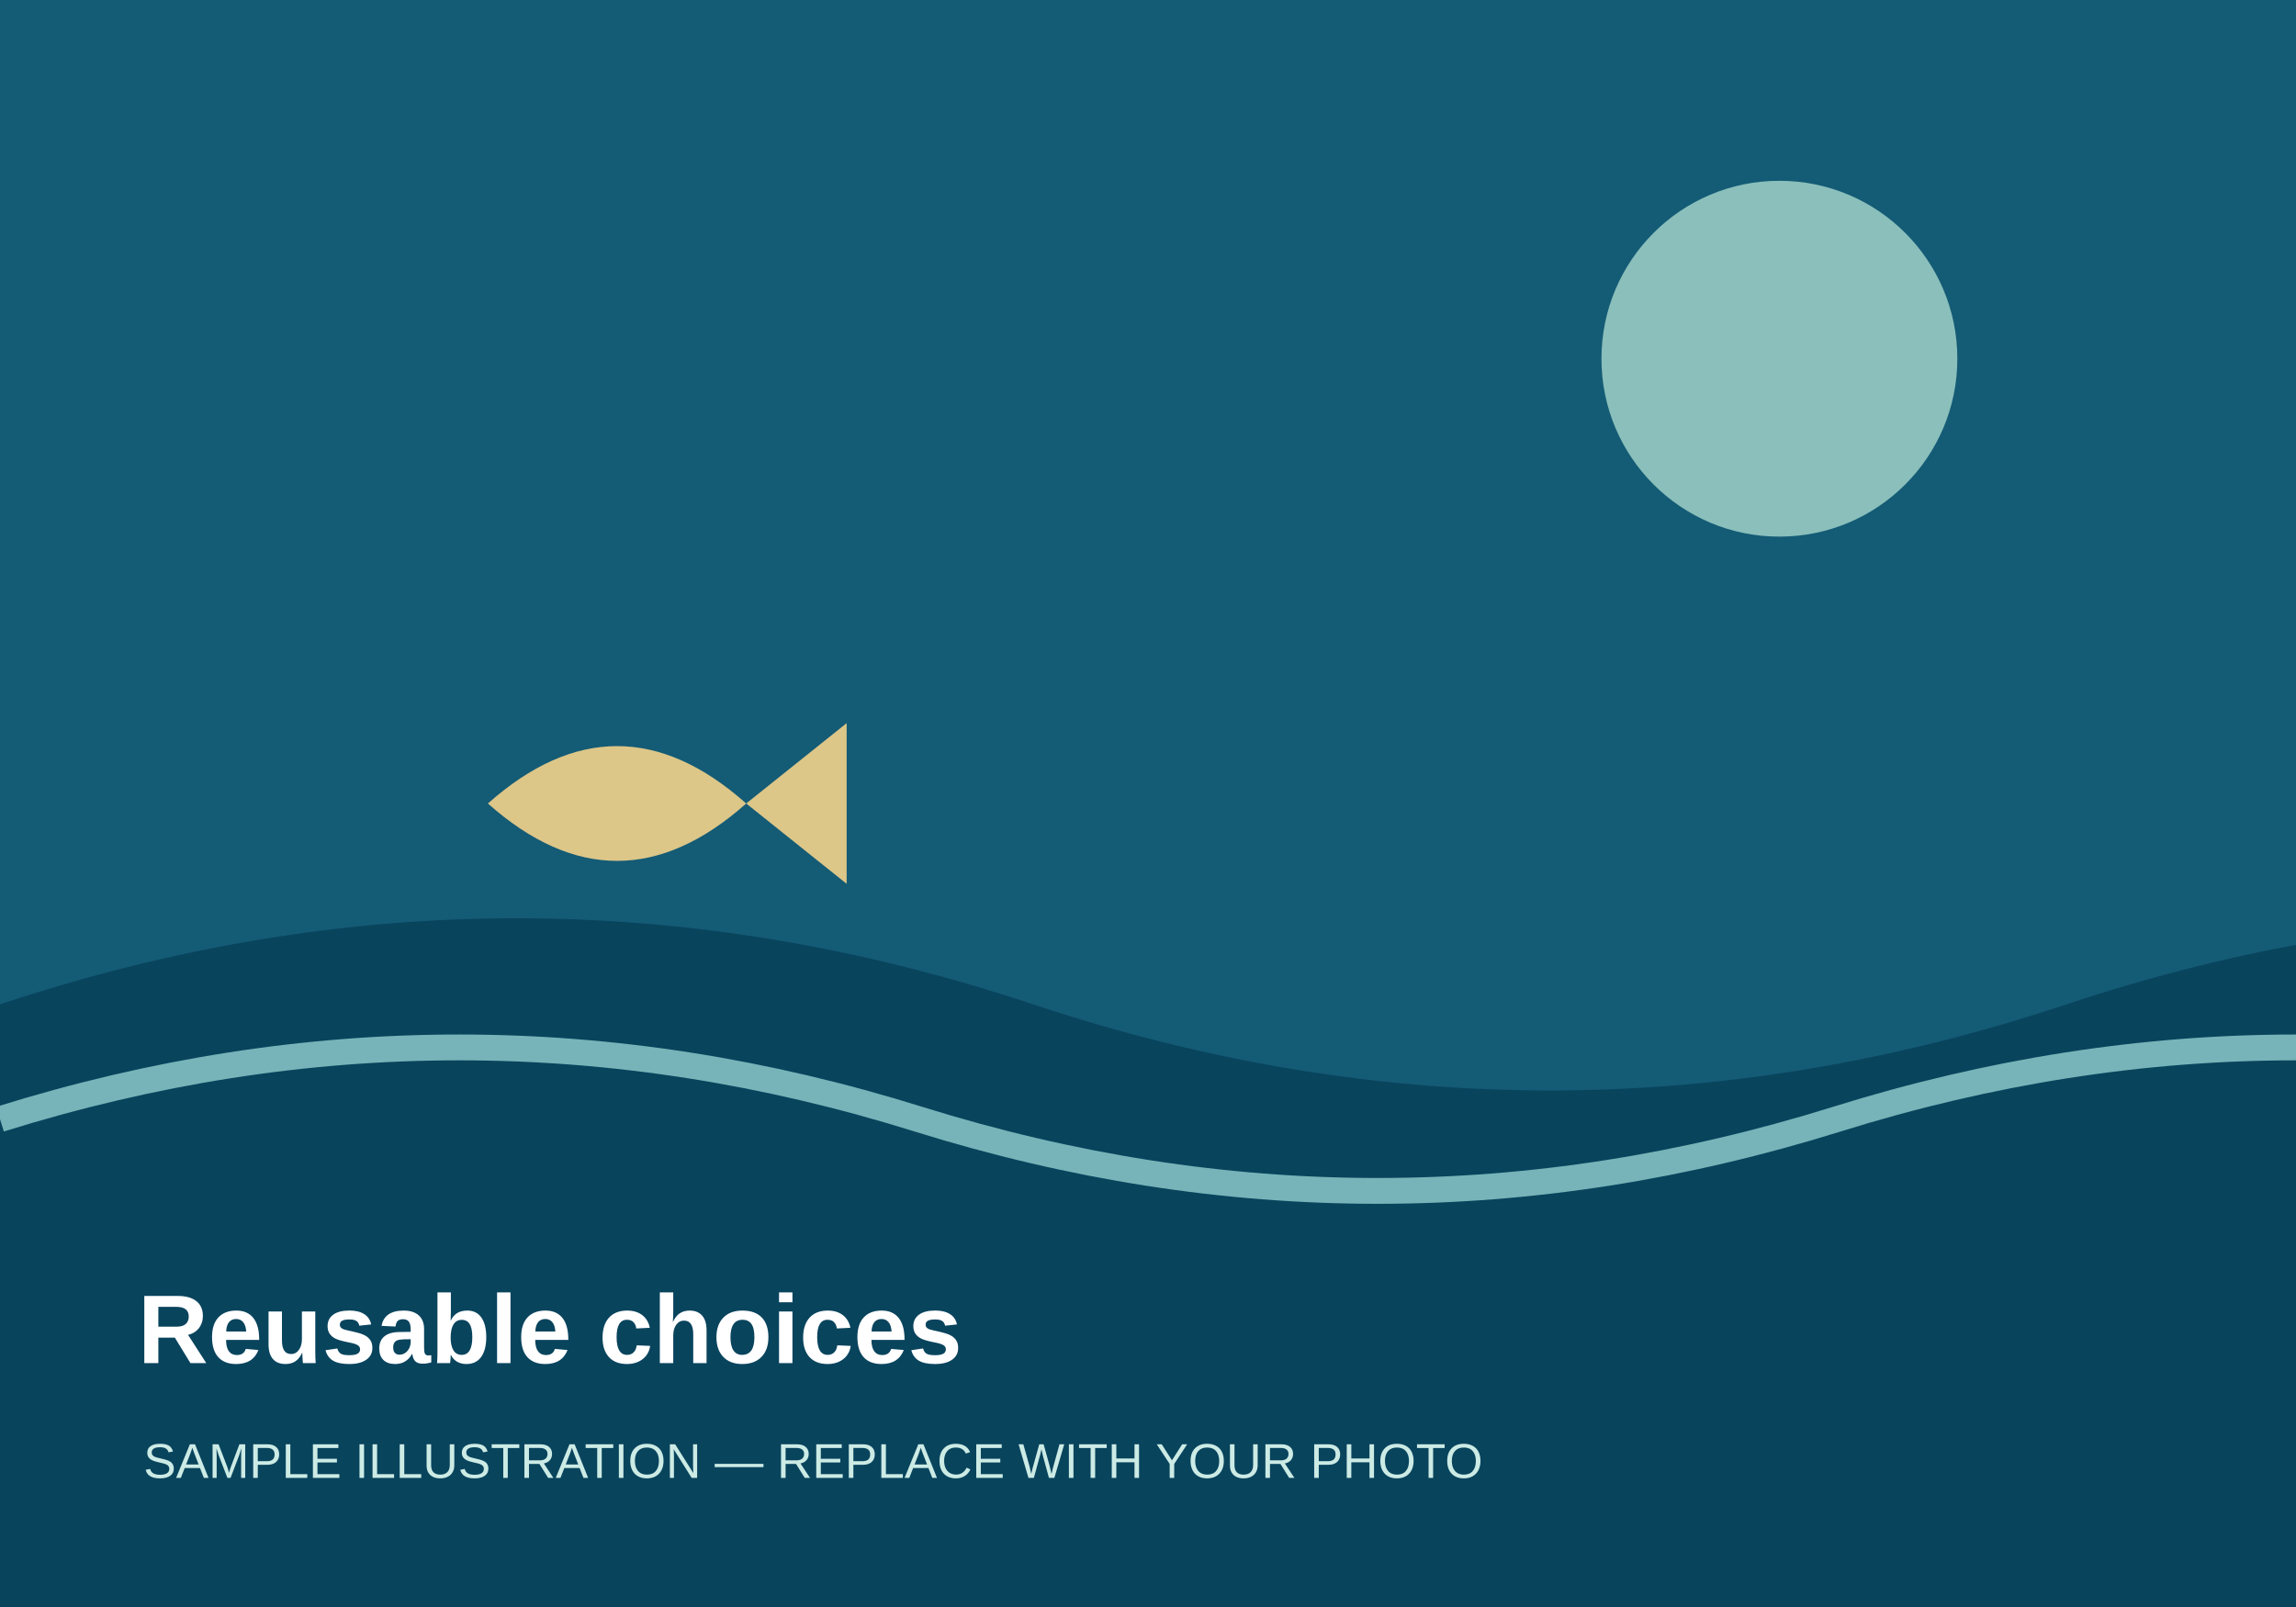
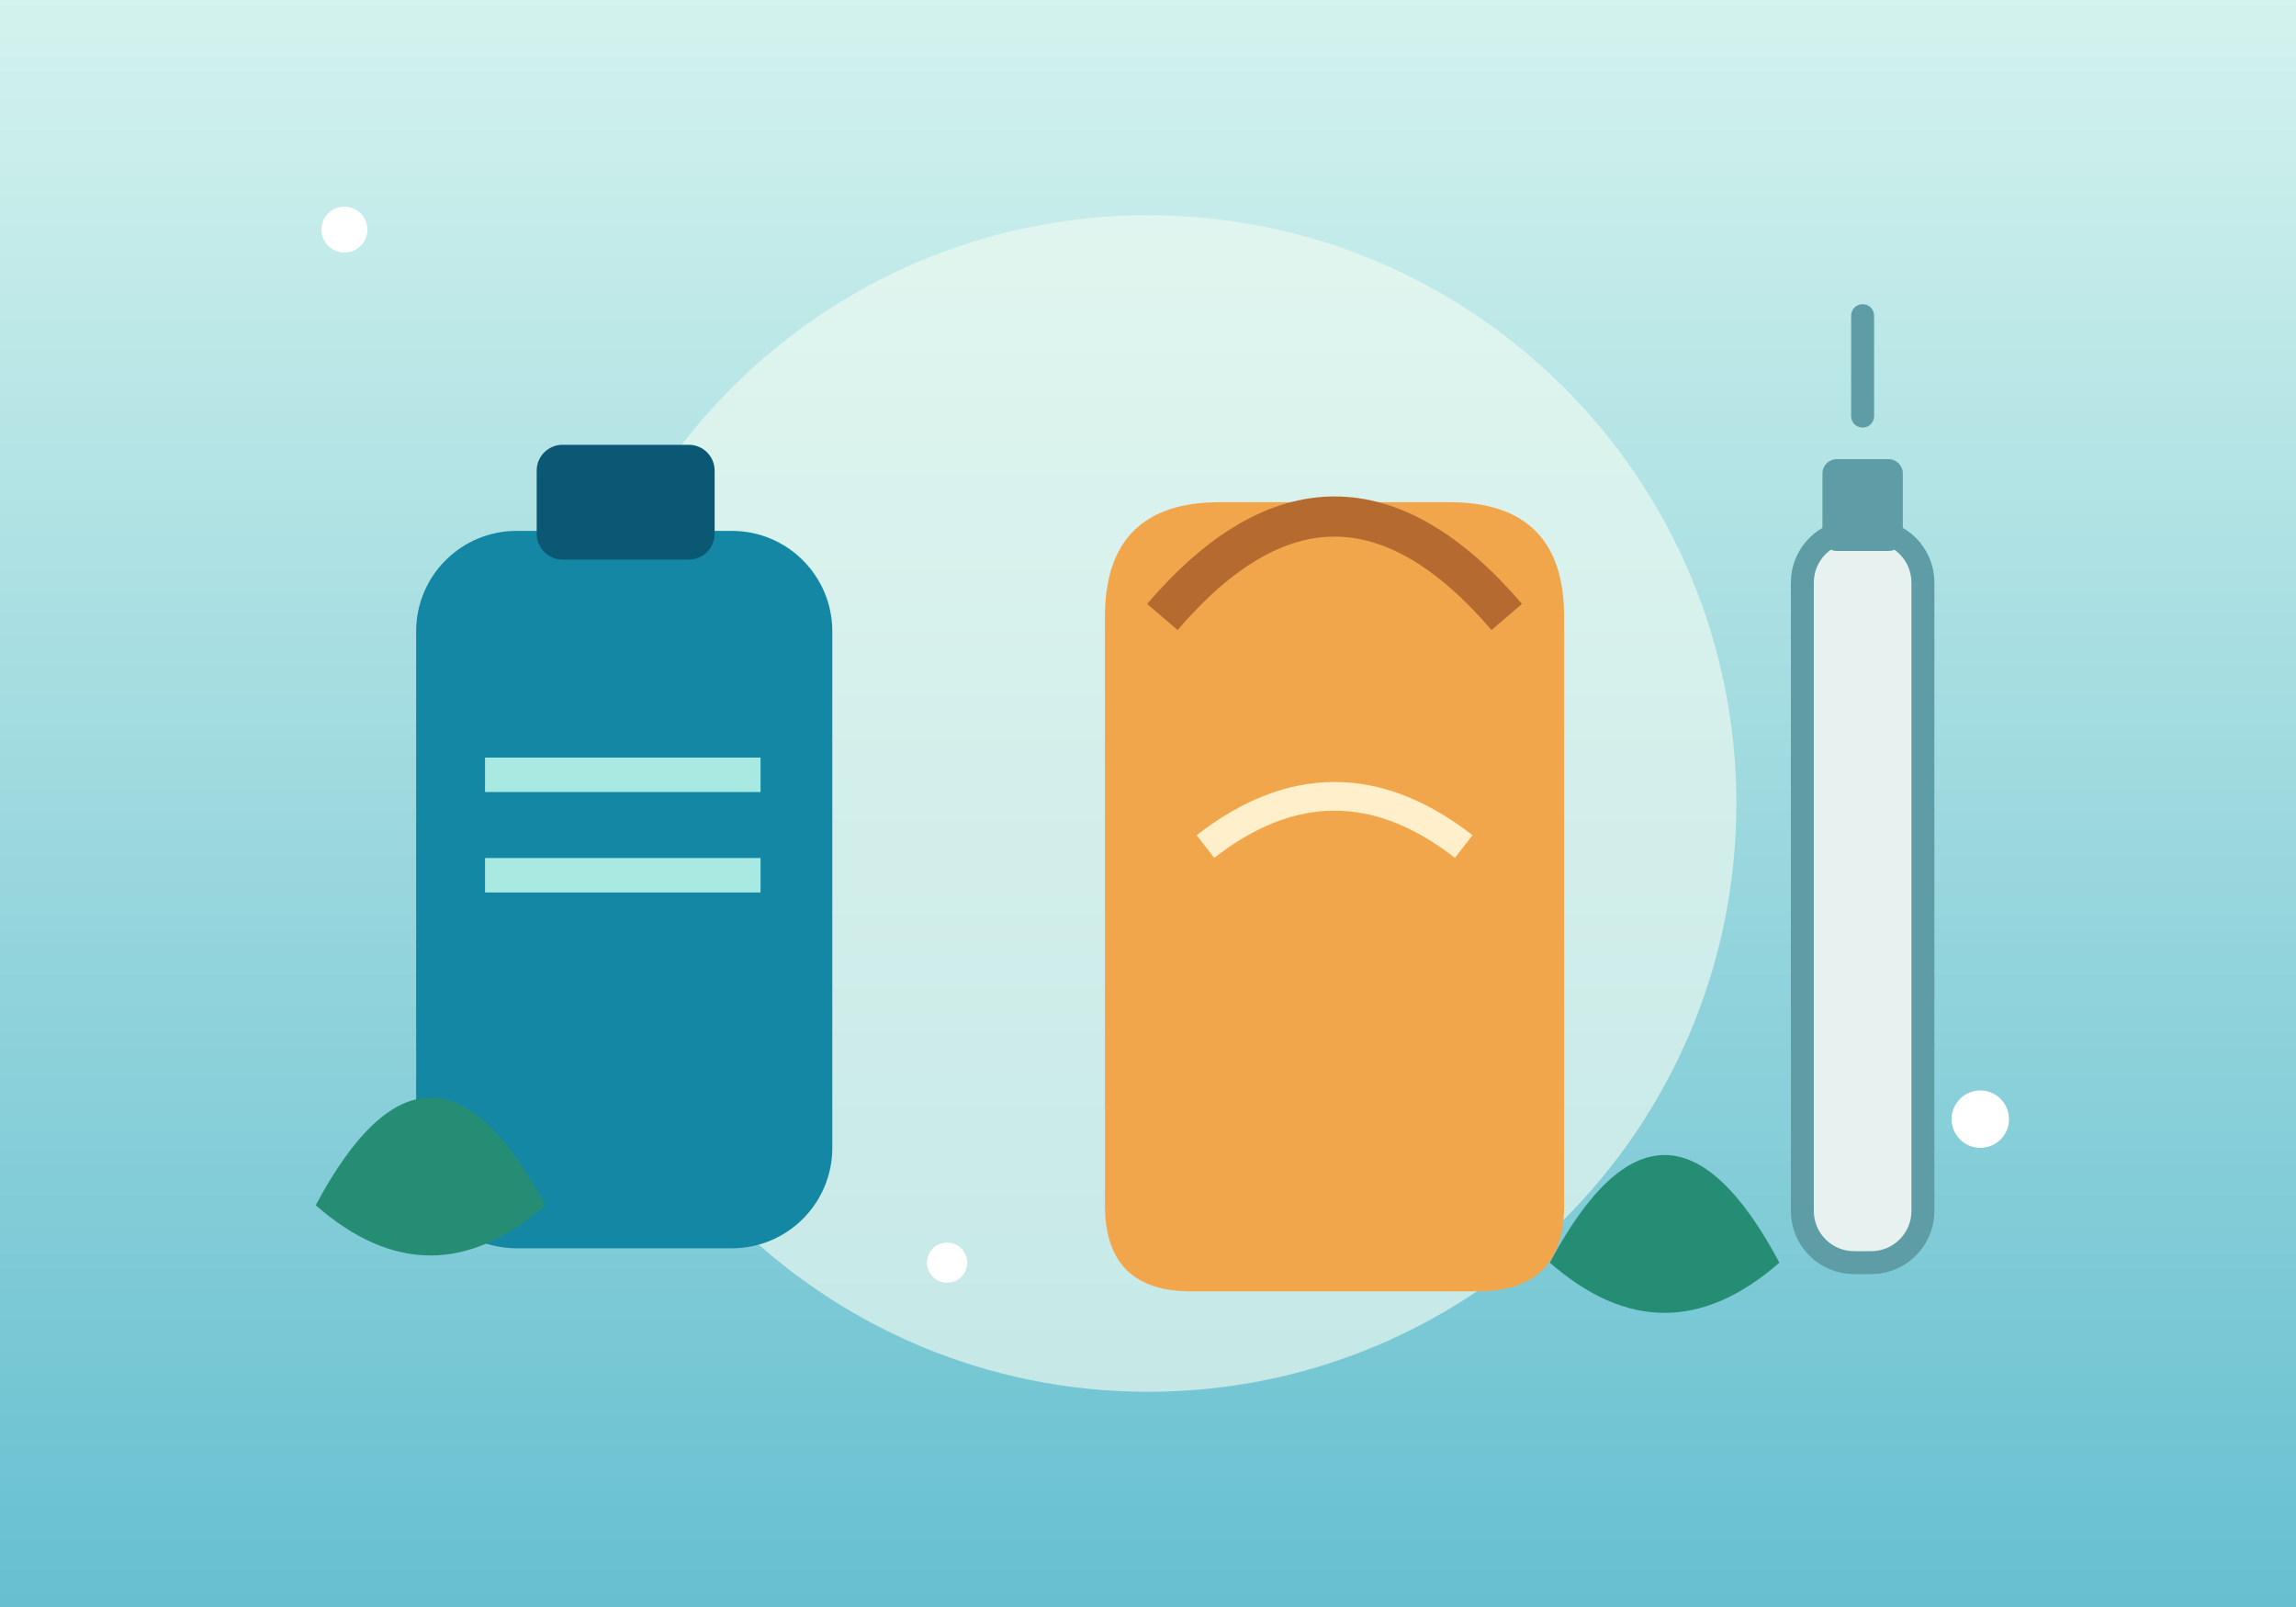
<svg xmlns="http://www.w3.org/2000/svg" viewBox="0 0 800 560">
-   <rect width="800" height="560" fill="#145b75" />
-   <path d="M0 350 Q180 290 360 350 T720 350 T1080 350 V560 H0Z" fill="#063e58" opacity=".8" />
-   <circle cx="620" cy="125" r="62" fill="#bce9d9" opacity=".7" />
-   <path d="M0 390 Q160 340 320 390 T640 390 T960 390" fill="none" stroke="#a4e4df" stroke-width="9" opacity=".7" />
-   <g fill="#f2d28b" opacity=".9">
-     <path d="M170 280q45-40 90 0q-45 40-90 0zm90 0 35-28v56z" />
+   <defs>
+     <linearGradient id="bg" x2="0" y2="1">
+       <stop stop-color="#d4f3ee" />
+       <stop offset="1" stop-color="#66bfd0" />
+     </linearGradient>
+   </defs>
+   <rect width="800" height="560" fill="url(#bg)" />
+   <circle cx="400" cy="280" r="205" fill="#effaf1" opacity=".65" />
+   <g transform="translate(145 120)">
+     <rect x="0" y="65" width="145" height="250" rx="35" fill="#1387a4" />
+     <rect x="42" y="35" width="62" height="40" rx="9" fill="#0b5874" />
+     <path d="M24 150 H120" stroke="#a8e9e2" stroke-width="12" />
+     <path d="M24 185 H120" stroke="#a8e9e2" stroke-width="12" />
  </g>
-   <text x="48" y="475" fill="#fff" font-family="Arial,sans-serif" font-size="34" font-weight="bold">Reusable choices</text>
-   <text x="50" y="515" fill="#ccebe5" font-family="Arial,sans-serif" font-size="17">SAMPLE ILLUSTRATION — REPLACE WITH YOUR PHOTO</text>
+   <g transform="translate(350 150)">
+     <path d="M35 65 Q35 25 75 25 H155 Q195 25 195 65 V270 Q195 300 165 300 H65 Q35 300 35 270Z" fill="#f1a64c" />
+     <path d="M55 65 Q115 -5 175 65" fill="none" stroke="#b56b30" stroke-width="14" />
+     <path d="M70 145 Q115 110 160 145" fill="none" stroke="#fff0cb" stroke-width="10" />
+   </g>
+   <g transform="translate(610 130)">
+     <rect x="18" y="55" width="42" height="255" rx="18" fill="#e7f1f0" stroke="#5e9da6" stroke-width="8" />
+     <rect x="25" y="30" width="28" height="32" rx="5" fill="#5e9da6" />
+     <path d="M39 15 V-20" stroke="#5e9da6" stroke-width="8" stroke-linecap="round" />
+   </g>
+   <g fill="#268d75">
+     <path d="M110 420 q40 -75 80 0 q-40 35 -80 0Z" />
+     <path d="M540 440 q40 -75 80 0 q-40 35 -80 0Z" />
+   </g>
+   <g fill="#fff">
+     <circle cx="120" cy="80" r="8" />
+     <circle cx="690" cy="390" r="10" />
+     <circle cx="330" cy="440" r="7" />
+   </g>
</svg>
